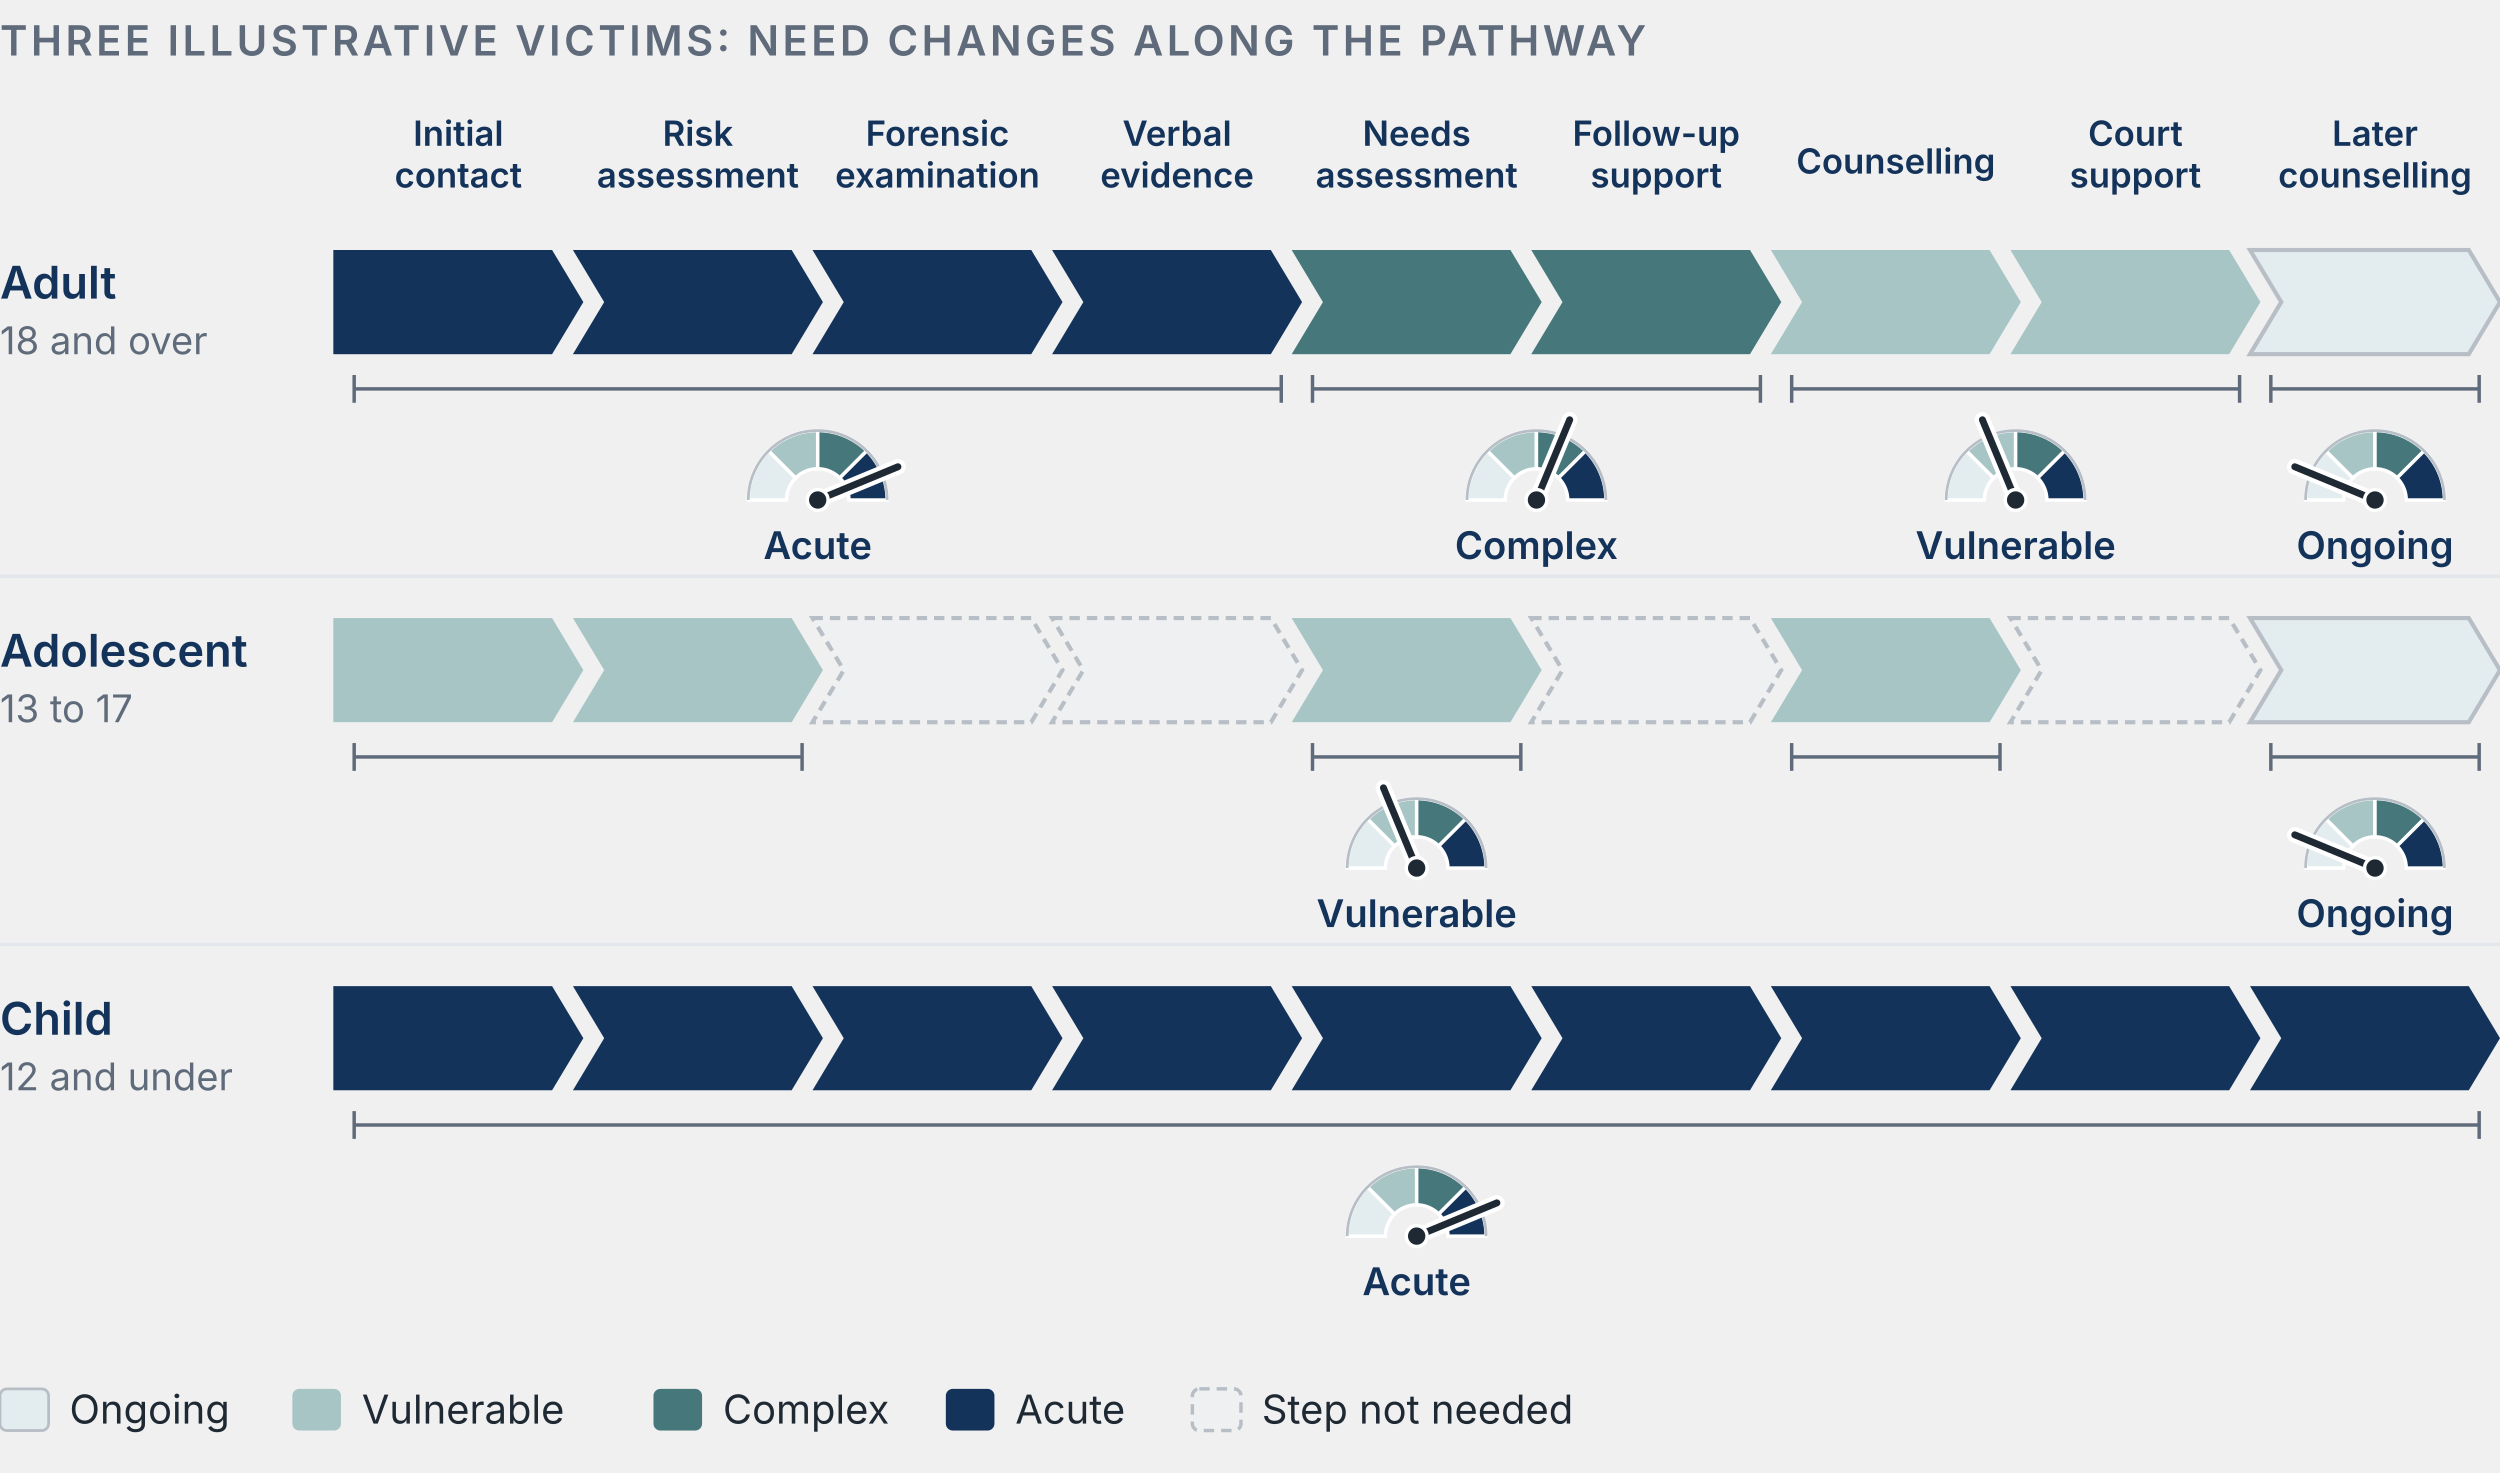
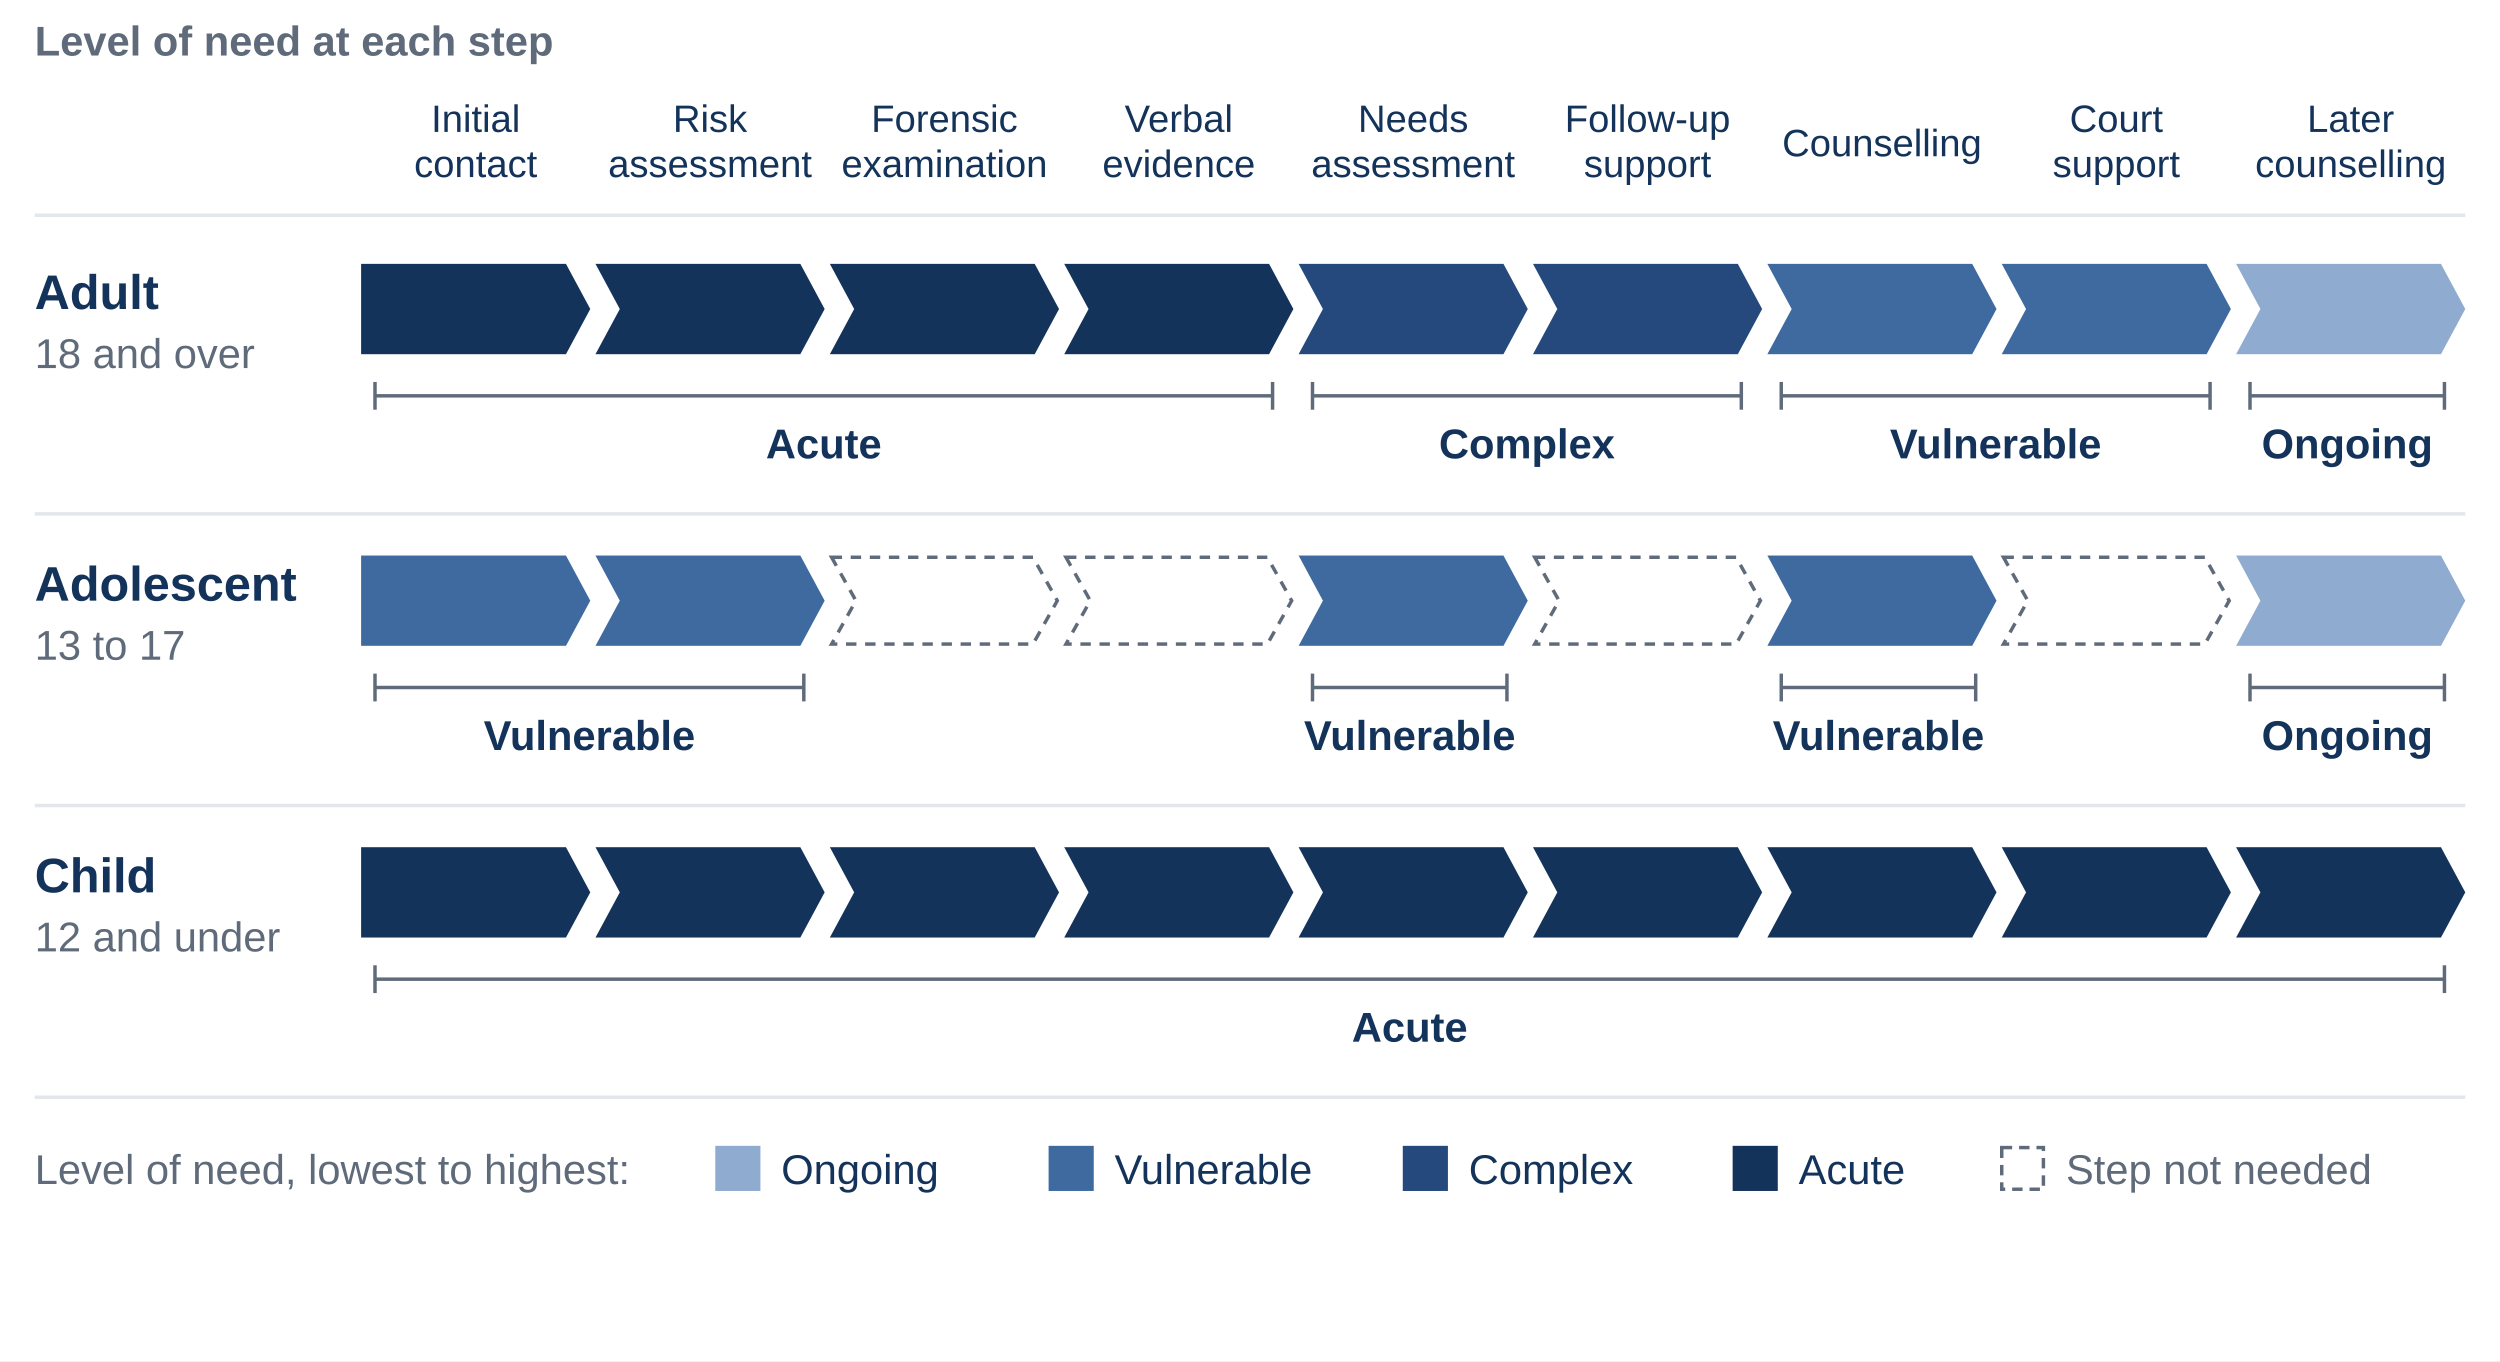
- <svg xmlns="http://www.w3.org/2000/svg" viewBox="0 0 720 424" font-family="Inter, -apple-system, Segoe UI, Roboto, sans-serif">
-   <defs>
-     <marker id="ar" markerWidth="8" markerHeight="8" refX="6" refY="4" orient="auto">
-       <path d="M0,0 L8,4 L0,8 z" fill="#5f6b7a" />
-     </marker>
-   </defs>
-   <text x="0" y="16" font-size="12" fill="#5f6b7a" font-weight="600" letter-spacing="1">THREE ILLUSTRATIVE VICTIMS: NEED CHANGES ALONG THE PATHWAY</text>
-   <text x="132" y="42" font-size="10" fill="#14335a" font-weight="600" text-anchor="middle">Initial</text>
-   <text x="132" y="54" font-size="10" fill="#14335a" font-weight="600" text-anchor="middle">contact</text>
-   <text x="201" y="42" font-size="10" fill="#14335a" font-weight="600" text-anchor="middle">Risk</text>
-   <text x="201" y="54" font-size="10" fill="#14335a" font-weight="600" text-anchor="middle">assessment</text>
-   <text x="270" y="42" font-size="10" fill="#14335a" font-weight="600" text-anchor="middle">Forensic</text>
-   <text x="270" y="54" font-size="10" fill="#14335a" font-weight="600" text-anchor="middle">examination</text>
-   <text x="339" y="42" font-size="10" fill="#14335a" font-weight="600" text-anchor="middle">Verbal</text>
-   <text x="339" y="54" font-size="10" fill="#14335a" font-weight="600" text-anchor="middle">evidence</text>
-   <text x="408" y="42" font-size="10" fill="#14335a" font-weight="600" text-anchor="middle">Needs</text>
-   <text x="408" y="54" font-size="10" fill="#14335a" font-weight="600" text-anchor="middle">assessment</text>
-   <text x="477" y="42" font-size="10" fill="#14335a" font-weight="600" text-anchor="middle">Follow-up</text>
-   <text x="477" y="54" font-size="10" fill="#14335a" font-weight="600" text-anchor="middle">support</text>
-   <text x="546" y="50" font-size="10" fill="#14335a" font-weight="600" text-anchor="middle">Counselling</text>
-   <text x="615" y="42" font-size="10" fill="#14335a" font-weight="600" text-anchor="middle">Court</text>
-   <text x="615" y="54" font-size="10" fill="#14335a" font-weight="600" text-anchor="middle">support</text>
-   <text x="684" y="42" font-size="10" fill="#14335a" font-weight="600" text-anchor="middle">Later</text>
-   <text x="684" y="54" font-size="10" fill="#14335a" font-weight="600" text-anchor="middle">counselling</text>
-   <text x="0" y="86" font-size="13" fill="#14335a" font-weight="600">Adult</text>
-   <text x="0" y="102" font-size="11" fill="#5f6b7a">18 and over</text>
-   <polygon points="96,72 159,72 168,87 159,102 96,102" fill="#14335a" />
-   <polygon points="165,72 228,72 237,87 228,102 165,102 174,87" fill="#14335a" />
-   <polygon points="234,72 297,72 306,87 297,102 234,102 243,87" fill="#14335a" />
-   <polygon points="303,72 366,72 375,87 366,102 303,102 312,87" fill="#14335a" />
-   <polygon points="372,72 435,72 444,87 435,102 372,102 381,87" fill="#46777a" />
-   <polygon points="441,72 504,72 513,87 504,102 441,102 450,87" fill="#46777a" />
-   <polygon points="510,72 573,72 582,87 573,102 510,102 519,87" fill="#a8c5c6" />
-   <polygon points="579,72 642,72 651,87 642,102 579,102 588,87" fill="#a8c5c6" />
-   <polygon points="648,72 711,72 720,87 711,102 648,102 657,87" fill="#e3ecee" stroke="#b8bec6" stroke-width="1.2" />
-   <line x1="102" y1="112" x2="369" y2="112" stroke="#5f6b7a" stroke-width="1" />
-   <line x1="102" y1="108" x2="102" y2="116" stroke="#5f6b7a" stroke-width="1" />
-   <line x1="369" y1="108" x2="369" y2="116" stroke="#5f6b7a" stroke-width="1" />
-   <line x1="378" y1="112" x2="507" y2="112" stroke="#5f6b7a" stroke-width="1" />
-   <line x1="378" y1="108" x2="378" y2="116" stroke="#5f6b7a" stroke-width="1" />
-   <line x1="507" y1="108" x2="507" y2="116" stroke="#5f6b7a" stroke-width="1" />
-   <line x1="516" y1="112" x2="645" y2="112" stroke="#5f6b7a" stroke-width="1" />
-   <line x1="516" y1="108" x2="516" y2="116" stroke="#5f6b7a" stroke-width="1" />
-   <line x1="645" y1="108" x2="645" y2="116" stroke="#5f6b7a" stroke-width="1" />
-   <line x1="654" y1="112" x2="714" y2="112" stroke="#5f6b7a" stroke-width="1" />
-   <line x1="654" y1="108" x2="654" y2="116" stroke="#5f6b7a" stroke-width="1" />
-   <line x1="714" y1="108" x2="714" y2="116" stroke="#5f6b7a" stroke-width="1" />
-   <path d="M215.50,144.00 A20,20 0 0 1 221.36,129.86 L229.14,137.64 A9,9 0 0 0 226.50,144.00 Z" fill="#e3ecee" stroke="#ffffff" stroke-width="1" />
-   <path d="M221.36,129.86 A20,20 0 0 1 235.50,124.00 L235.50,135.00 A9,9 0 0 0 229.14,137.64 Z" fill="#a8c5c6" stroke="#ffffff" stroke-width="1" />
-   <path d="M235.50,124.00 A20,20 0 0 1 249.64,129.86 L241.86,137.64 A9,9 0 0 0 235.50,135.00 Z" fill="#46777a" stroke="#ffffff" stroke-width="1" />
-   <path d="M249.64,129.86 A20,20 0 0 1 255.50,144.00 L244.50,144.00 A9,9 0 0 0 241.86,137.64 Z" fill="#14335a" stroke="#ffffff" stroke-width="1" />
-   <path d="M215.50,144.00 A20,20 0 0 1 255.50,144.00" fill="none" stroke="#b8bec6" stroke-width="0.8" />
-   <line x1="235.5" y1="144" x2="258.60" y2="134.43" stroke="#ffffff" stroke-width="4.5" stroke-linecap="round" />
-   <line x1="235.5" y1="144" x2="258.60" y2="134.43" stroke="#1f2933" stroke-width="2" stroke-linecap="round" />
-   <circle cx="235.5" cy="144" r="3" fill="#1f2933" stroke="#ffffff" stroke-width="1" />
-   <text x="235.5" y="161" font-size="11" fill="#14335a" font-weight="600" text-anchor="middle">Acute</text>
-   <path d="M422.50,144.00 A20,20 0 0 1 428.36,129.86 L436.14,137.64 A9,9 0 0 0 433.50,144.00 Z" fill="#e3ecee" stroke="#ffffff" stroke-width="1" />
-   <path d="M428.36,129.86 A20,20 0 0 1 442.50,124.00 L442.50,135.00 A9,9 0 0 0 436.14,137.64 Z" fill="#a8c5c6" stroke="#ffffff" stroke-width="1" />
-   <path d="M442.50,124.00 A20,20 0 0 1 456.64,129.86 L448.86,137.64 A9,9 0 0 0 442.50,135.00 Z" fill="#46777a" stroke="#ffffff" stroke-width="1" />
-   <path d="M456.64,129.86 A20,20 0 0 1 462.50,144.00 L451.50,144.00 A9,9 0 0 0 448.86,137.64 Z" fill="#14335a" stroke="#ffffff" stroke-width="1" />
-   <path d="M422.50,144.00 A20,20 0 0 1 462.50,144.00" fill="none" stroke="#b8bec6" stroke-width="0.8" />
-   <line x1="442.5" y1="144" x2="452.07" y2="120.90" stroke="#ffffff" stroke-width="4.5" stroke-linecap="round" />
-   <line x1="442.5" y1="144" x2="452.07" y2="120.90" stroke="#1f2933" stroke-width="2" stroke-linecap="round" />
-   <circle cx="442.5" cy="144" r="3" fill="#1f2933" stroke="#ffffff" stroke-width="1" />
-   <text x="442.5" y="161" font-size="11" fill="#14335a" font-weight="600" text-anchor="middle">Complex</text>
-   <path d="M560.50,144.00 A20,20 0 0 1 566.36,129.86 L574.14,137.64 A9,9 0 0 0 571.50,144.00 Z" fill="#e3ecee" stroke="#ffffff" stroke-width="1" />
-   <path d="M566.36,129.86 A20,20 0 0 1 580.50,124.00 L580.50,135.00 A9,9 0 0 0 574.14,137.64 Z" fill="#a8c5c6" stroke="#ffffff" stroke-width="1" />
-   <path d="M580.50,124.00 A20,20 0 0 1 594.64,129.86 L586.86,137.64 A9,9 0 0 0 580.50,135.00 Z" fill="#46777a" stroke="#ffffff" stroke-width="1" />
-   <path d="M594.64,129.86 A20,20 0 0 1 600.50,144.00 L589.50,144.00 A9,9 0 0 0 586.86,137.64 Z" fill="#14335a" stroke="#ffffff" stroke-width="1" />
-   <path d="M560.50,144.00 A20,20 0 0 1 600.50,144.00" fill="none" stroke="#b8bec6" stroke-width="0.8" />
-   <line x1="580.5" y1="144" x2="570.93" y2="120.90" stroke="#ffffff" stroke-width="4.5" stroke-linecap="round" />
-   <line x1="580.5" y1="144" x2="570.93" y2="120.90" stroke="#1f2933" stroke-width="2" stroke-linecap="round" />
-   <circle cx="580.5" cy="144" r="3" fill="#1f2933" stroke="#ffffff" stroke-width="1" />
-   <text x="580.5" y="161" font-size="11" fill="#14335a" font-weight="600" text-anchor="middle">Vulnerable</text>
-   <path d="M664.00,144.00 A20,20 0 0 1 669.86,129.86 L677.64,137.64 A9,9 0 0 0 675.00,144.00 Z" fill="#e3ecee" stroke="#ffffff" stroke-width="1" />
-   <path d="M669.86,129.86 A20,20 0 0 1 684.00,124.00 L684.00,135.00 A9,9 0 0 0 677.64,137.64 Z" fill="#a8c5c6" stroke="#ffffff" stroke-width="1" />
-   <path d="M684.00,124.00 A20,20 0 0 1 698.14,129.86 L690.36,137.64 A9,9 0 0 0 684.00,135.00 Z" fill="#46777a" stroke="#ffffff" stroke-width="1" />
-   <path d="M698.14,129.86 A20,20 0 0 1 704.00,144.00 L693.00,144.00 A9,9 0 0 0 690.36,137.64 Z" fill="#14335a" stroke="#ffffff" stroke-width="1" />
-   <path d="M664.00,144.00 A20,20 0 0 1 704.00,144.00" fill="none" stroke="#b8bec6" stroke-width="0.8" />
-   <line x1="684" y1="144" x2="660.90" y2="134.43" stroke="#ffffff" stroke-width="4.5" stroke-linecap="round" />
-   <line x1="684" y1="144" x2="660.90" y2="134.43" stroke="#1f2933" stroke-width="2" stroke-linecap="round" />
-   <circle cx="684" cy="144" r="3" fill="#1f2933" stroke="#ffffff" stroke-width="1" />
-   <text x="684" y="161" font-size="11" fill="#14335a" font-weight="600" text-anchor="middle">Ongoing</text>
-   <line x1="0" y1="166" x2="720" y2="166" stroke="#e3e6ea" stroke-width="1" />
-   <text x="0" y="192" font-size="13" fill="#14335a" font-weight="600">Adolescent</text>
-   <text x="0" y="208" font-size="11" fill="#5f6b7a">13 to 17</text>
-   <polygon points="96,178 159,178 168,193 159,208 96,208" fill="#a8c5c6" />
-   <polygon points="165,178 228,178 237,193 228,208 165,208 174,193" fill="#a8c5c6" />
-   <polygon points="234,178 297,178 306,193 297,208 234,208 243,193" fill="#eef0f2" stroke="#b8bec6" stroke-width="1.2" stroke-dasharray="3 2" />
-   <polygon points="303,178 366,178 375,193 366,208 303,208 312,193" fill="#eef0f2" stroke="#b8bec6" stroke-width="1.2" stroke-dasharray="3 2" />
-   <polygon points="372,178 435,178 444,193 435,208 372,208 381,193" fill="#a8c5c6" />
-   <polygon points="441,178 504,178 513,193 504,208 441,208 450,193" fill="#eef0f2" stroke="#b8bec6" stroke-width="1.2" stroke-dasharray="3 2" />
-   <polygon points="510,178 573,178 582,193 573,208 510,208 519,193" fill="#a8c5c6" />
-   <polygon points="579,178 642,178 651,193 642,208 579,208 588,193" fill="#eef0f2" stroke="#b8bec6" stroke-width="1.2" stroke-dasharray="3 2" />
-   <polygon points="648,178 711,178 720,193 711,208 648,208 657,193" fill="#e3ecee" stroke="#b8bec6" stroke-width="1.2" />
-   <line x1="102" y1="218" x2="231" y2="218" stroke="#5f6b7a" stroke-width="1" />
-   <line x1="102" y1="214" x2="102" y2="222" stroke="#5f6b7a" stroke-width="1" />
-   <line x1="231" y1="214" x2="231" y2="222" stroke="#5f6b7a" stroke-width="1" />
-   <line x1="378" y1="218" x2="438" y2="218" stroke="#5f6b7a" stroke-width="1" />
-   <line x1="378" y1="214" x2="378" y2="222" stroke="#5f6b7a" stroke-width="1" />
-   <line x1="438" y1="214" x2="438" y2="222" stroke="#5f6b7a" stroke-width="1" />
-   <line x1="516" y1="218" x2="576" y2="218" stroke="#5f6b7a" stroke-width="1" />
-   <line x1="516" y1="214" x2="516" y2="222" stroke="#5f6b7a" stroke-width="1" />
-   <line x1="576" y1="214" x2="576" y2="222" stroke="#5f6b7a" stroke-width="1" />
-   <line x1="654" y1="218" x2="714" y2="218" stroke="#5f6b7a" stroke-width="1" />
-   <line x1="654" y1="214" x2="654" y2="222" stroke="#5f6b7a" stroke-width="1" />
-   <line x1="714" y1="214" x2="714" y2="222" stroke="#5f6b7a" stroke-width="1" />
-   <path d="M388.00,250.00 A20,20 0 0 1 393.86,235.86 L401.64,243.64 A9,9 0 0 0 399.00,250.00 Z" fill="#e3ecee" stroke="#ffffff" stroke-width="1" />
-   <path d="M393.86,235.86 A20,20 0 0 1 408.00,230.00 L408.00,241.00 A9,9 0 0 0 401.64,243.64 Z" fill="#a8c5c6" stroke="#ffffff" stroke-width="1" />
-   <path d="M408.00,230.00 A20,20 0 0 1 422.14,235.86 L414.36,243.64 A9,9 0 0 0 408.00,241.00 Z" fill="#46777a" stroke="#ffffff" stroke-width="1" />
-   <path d="M422.14,235.86 A20,20 0 0 1 428.00,250.00 L417.00,250.00 A9,9 0 0 0 414.36,243.64 Z" fill="#14335a" stroke="#ffffff" stroke-width="1" />
-   <path d="M388.00,250.00 A20,20 0 0 1 428.00,250.00" fill="none" stroke="#b8bec6" stroke-width="0.8" />
-   <line x1="408" y1="250" x2="398.43" y2="226.90" stroke="#ffffff" stroke-width="4.5" stroke-linecap="round" />
-   <line x1="408" y1="250" x2="398.43" y2="226.90" stroke="#1f2933" stroke-width="2" stroke-linecap="round" />
-   <circle cx="408" cy="250" r="3" fill="#1f2933" stroke="#ffffff" stroke-width="1" />
-   <text x="408" y="267" font-size="11" fill="#14335a" font-weight="600" text-anchor="middle">Vulnerable</text>
-   <path d="M664.00,250.00 A20,20 0 0 1 669.86,235.86 L677.64,243.64 A9,9 0 0 0 675.00,250.00 Z" fill="#e3ecee" stroke="#ffffff" stroke-width="1" />
-   <path d="M669.86,235.86 A20,20 0 0 1 684.00,230.00 L684.00,241.00 A9,9 0 0 0 677.64,243.64 Z" fill="#a8c5c6" stroke="#ffffff" stroke-width="1" />
-   <path d="M684.00,230.00 A20,20 0 0 1 698.14,235.86 L690.36,243.64 A9,9 0 0 0 684.00,241.00 Z" fill="#46777a" stroke="#ffffff" stroke-width="1" />
-   <path d="M698.14,235.86 A20,20 0 0 1 704.00,250.00 L693.00,250.00 A9,9 0 0 0 690.36,243.64 Z" fill="#14335a" stroke="#ffffff" stroke-width="1" />
-   <path d="M664.00,250.00 A20,20 0 0 1 704.00,250.00" fill="none" stroke="#b8bec6" stroke-width="0.8" />
-   <line x1="684" y1="250" x2="660.90" y2="240.43" stroke="#ffffff" stroke-width="4.5" stroke-linecap="round" />
-   <line x1="684" y1="250" x2="660.90" y2="240.43" stroke="#1f2933" stroke-width="2" stroke-linecap="round" />
-   <circle cx="684" cy="250" r="3" fill="#1f2933" stroke="#ffffff" stroke-width="1" />
-   <text x="684" y="267" font-size="11" fill="#14335a" font-weight="600" text-anchor="middle">Ongoing</text>
-   <line x1="0" y1="272" x2="720" y2="272" stroke="#e3e6ea" stroke-width="1" />
-   <text x="0" y="298" font-size="13" fill="#14335a" font-weight="600">Child</text>
-   <text x="0" y="314" font-size="11" fill="#5f6b7a">12 and under</text>
-   <polygon points="96,284 159,284 168,299 159,314 96,314" fill="#14335a" />
-   <polygon points="165,284 228,284 237,299 228,314 165,314 174,299" fill="#14335a" />
-   <polygon points="234,284 297,284 306,299 297,314 234,314 243,299" fill="#14335a" />
-   <polygon points="303,284 366,284 375,299 366,314 303,314 312,299" fill="#14335a" />
-   <polygon points="372,284 435,284 444,299 435,314 372,314 381,299" fill="#14335a" />
-   <polygon points="441,284 504,284 513,299 504,314 441,314 450,299" fill="#14335a" />
-   <polygon points="510,284 573,284 582,299 573,314 510,314 519,299" fill="#14335a" />
-   <polygon points="579,284 642,284 651,299 642,314 579,314 588,299" fill="#14335a" />
-   <polygon points="648,284 711,284 720,299 711,314 648,314 657,299" fill="#14335a" />
-   <line x1="102" y1="324" x2="714" y2="324" stroke="#5f6b7a" stroke-width="1" />
-   <line x1="102" y1="320" x2="102" y2="328" stroke="#5f6b7a" stroke-width="1" />
-   <line x1="714" y1="320" x2="714" y2="328" stroke="#5f6b7a" stroke-width="1" />
-   <path d="M388.00,356.00 A20,20 0 0 1 393.86,341.86 L401.64,349.64 A9,9 0 0 0 399.00,356.00 Z" fill="#e3ecee" stroke="#ffffff" stroke-width="1" />
-   <path d="M393.86,341.86 A20,20 0 0 1 408.00,336.00 L408.00,347.00 A9,9 0 0 0 401.64,349.64 Z" fill="#a8c5c6" stroke="#ffffff" stroke-width="1" />
-   <path d="M408.00,336.00 A20,20 0 0 1 422.14,341.86 L414.36,349.64 A9,9 0 0 0 408.00,347.00 Z" fill="#46777a" stroke="#ffffff" stroke-width="1" />
-   <path d="M422.14,341.86 A20,20 0 0 1 428.00,356.00 L417.00,356.00 A9,9 0 0 0 414.36,349.64 Z" fill="#14335a" stroke="#ffffff" stroke-width="1" />
-   <path d="M388.00,356.00 A20,20 0 0 1 428.00,356.00" fill="none" stroke="#b8bec6" stroke-width="0.8" />
-   <line x1="408" y1="356" x2="431.10" y2="346.43" stroke="#ffffff" stroke-width="4.5" stroke-linecap="round" />
-   <line x1="408" y1="356" x2="431.10" y2="346.43" stroke="#1f2933" stroke-width="2" stroke-linecap="round" />
-   <circle cx="408" cy="356" r="3" fill="#1f2933" stroke="#ffffff" stroke-width="1" />
-   <text x="408" y="373" font-size="11" fill="#14335a" font-weight="600" text-anchor="middle">Acute</text>
-   <rect x="0" y="400" width="14" height="12" fill="#e3ecee" rx="2" stroke="#b8bec6" stroke-width="0.8" />
-   <text x="20" y="410" font-size="11.5" fill="#1f2933">Ongoing</text>
-   <rect x="84.2" y="400" width="14" height="12" fill="#a8c5c6" rx="2" />
-   <text x="104.2" y="410" font-size="11.5" fill="#1f2933">Vulnerable</text>
-   <rect x="188.2" y="400" width="14" height="12" fill="#46777a" rx="2" />
-   <text x="208.2" y="410" font-size="11.5" fill="#1f2933">Complex</text>
-   <rect x="272.4" y="400" width="14" height="12" fill="#14335a" rx="2" />
-   <text x="292.4" y="410" font-size="11.5" fill="#1f2933">Acute</text>
-   <rect x="343.4" y="400" width="14" height="12" fill="#eef0f2" rx="2" stroke="#b8bec6" stroke-width="1" stroke-dasharray="3 2" />
-   <text x="363.4" y="410" font-size="11.5" fill="#1f2933">Step not needed</text>
+ <svg xmlns="http://www.w3.org/2000/svg" viewBox="0 0 720 392" width="720" height="392" role="img" aria-label="Three illustrative victims and their level of need at each of nine steps, from initial contact to later counselling. An adult is acute from initial contact to verbal evidence, complex for needs assessment and follow-up support, vulnerable for counselling and court support, and ongoing for later counselling. An adolescent is vulnerable at initial contact, risk assessment, needs assessment and counselling, does not need the other steps, and is ongoing for later counselling. A child is acute at every step." font-family="Arial, Helvetica, sans-serif">
+   <rect width="720" height="392" fill="#ffffff" />
+   <text x="10" y="16" font-size="12" font-weight="bold" fill="#5f6b7a">Level of need at each step</text>
+   <text x="137" y="38" font-size="11" text-anchor="middle" fill="#14335a">Initial</text>
+   <text x="137" y="51" font-size="11" text-anchor="middle" fill="#14335a">contact</text>
+   <text x="204.5" y="38" font-size="11" text-anchor="middle" fill="#14335a">Risk</text>
+   <text x="204.5" y="51" font-size="11" text-anchor="middle" fill="#14335a">assessment</text>
+   <text x="272" y="38" font-size="11" text-anchor="middle" fill="#14335a">Forensic</text>
+   <text x="272" y="51" font-size="11" text-anchor="middle" fill="#14335a">examination</text>
+   <text x="339.5" y="38" font-size="11" text-anchor="middle" fill="#14335a">Verbal</text>
+   <text x="339.5" y="51" font-size="11" text-anchor="middle" fill="#14335a">evidence</text>
+   <text x="407" y="38" font-size="11" text-anchor="middle" fill="#14335a">Needs</text>
+   <text x="407" y="51" font-size="11" text-anchor="middle" fill="#14335a">assessment</text>
+   <text x="474.5" y="38" font-size="11" text-anchor="middle" fill="#14335a">Follow-up</text>
+   <text x="474.5" y="51" font-size="11" text-anchor="middle" fill="#14335a">support</text>
+   <text x="542" y="45" font-size="11" text-anchor="middle" fill="#14335a">Counselling</text>
+   <text x="609.5" y="38" font-size="11" text-anchor="middle" fill="#14335a">Court</text>
+   <text x="609.5" y="51" font-size="11" text-anchor="middle" fill="#14335a">support</text>
+   <text x="677" y="38" font-size="11" text-anchor="middle" fill="#14335a">Later</text>
+   <text x="677" y="51" font-size="11" text-anchor="middle" fill="#14335a">counselling</text>
+   <line x1="10" y1="62" x2="710" y2="62" stroke="#e3e6ea" stroke-width="1" />
+   <text x="10" y="89" font-size="14" font-weight="bold" fill="#14335a">Adult</text>
+   <text x="10" y="106" font-size="12" fill="#5f6b7a">18 and over</text>
+   <polygon points="104,76 163,76 170,89 163,102 104,102 104,89" fill="#14335a" />
+   <polygon points="171.5,76 230.5,76 237.5,89 230.5,102 171.5,102 178.5,89" fill="#14335a" />
+   <polygon points="239,76 298,76 305,89 298,102 239,102 246,89" fill="#14335a" />
+   <polygon points="306.5,76 365.5,76 372.5,89 365.5,102 306.5,102 313.5,89" fill="#14335a" />
+   <polygon points="374,76 433,76 440,89 433,102 374,102 381,89" fill="#25497c" />
+   <polygon points="441.5,76 500.5,76 507.5,89 500.5,102 441.5,102 448.5,89" fill="#25497c" />
+   <polygon points="509,76 568,76 575,89 568,102 509,102 516,89" fill="#3e6aa0" />
+   <polygon points="576.5,76 635.5,76 642.5,89 635.5,102 576.5,102 583.5,89" fill="#3e6aa0" />
+   <polygon points="644,76 703,76 710,89 703,102 644,102 651,89" fill="#8fabcf" />
+   <line x1="108" y1="114" x2="366.5" y2="114" stroke="#5f6b7a" stroke-width="1" />
+   <line x1="108" y1="110" x2="108" y2="118" stroke="#5f6b7a" stroke-width="1" />
+   <line x1="366.5" y1="110" x2="366.5" y2="118" stroke="#5f6b7a" stroke-width="1" />
+   <text x="237.25" y="132" font-size="12" text-anchor="middle" font-weight="bold" fill="#14335a">Acute</text>
+   <line x1="378" y1="114" x2="501.5" y2="114" stroke="#5f6b7a" stroke-width="1" />
+   <line x1="378" y1="110" x2="378" y2="118" stroke="#5f6b7a" stroke-width="1" />
+   <line x1="501.5" y1="110" x2="501.5" y2="118" stroke="#5f6b7a" stroke-width="1" />
+   <text x="439.75" y="132" font-size="12" text-anchor="middle" font-weight="bold" fill="#14335a">Complex</text>
+   <line x1="513" y1="114" x2="636.5" y2="114" stroke="#5f6b7a" stroke-width="1" />
+   <line x1="513" y1="110" x2="513" y2="118" stroke="#5f6b7a" stroke-width="1" />
+   <line x1="636.5" y1="110" x2="636.5" y2="118" stroke="#5f6b7a" stroke-width="1" />
+   <text x="574.75" y="132" font-size="12" text-anchor="middle" font-weight="bold" fill="#14335a">Vulnerable</text>
+   <line x1="648" y1="114" x2="704" y2="114" stroke="#5f6b7a" stroke-width="1" />
+   <line x1="648" y1="110" x2="648" y2="118" stroke="#5f6b7a" stroke-width="1" />
+   <line x1="704" y1="110" x2="704" y2="118" stroke="#5f6b7a" stroke-width="1" />
+   <text x="676" y="132" font-size="12" text-anchor="middle" font-weight="bold" fill="#14335a">Ongoing</text>
+   <line x1="10" y1="148" x2="710" y2="148" stroke="#e3e6ea" stroke-width="1" />
+   <text x="10" y="173" font-size="14" font-weight="bold" fill="#14335a">Adolescent</text>
+   <text x="10" y="190" font-size="12" fill="#5f6b7a">13 to 17</text>
+   <polygon points="104,160 163,160 170,173 163,186 104,186 104,173" fill="#3e6aa0" />
+   <polygon points="171.5,160 230.5,160 237.5,173 230.5,186 171.5,186 178.5,173" fill="#3e6aa0" />
+   <polygon points="239.5,160.5 297.5,160.5 304.5,173 297.5,185.5 239.5,185.5 246.5,173" fill="#ffffff" stroke="#5f6b7a" stroke-width="1" stroke-dasharray="3 2.5" />
+   <polygon points="307,160.5 365,160.5 372,173 365,185.5 307,185.5 314,173" fill="#ffffff" stroke="#5f6b7a" stroke-width="1" stroke-dasharray="3 2.5" />
+   <polygon points="374,160 433,160 440,173 433,186 374,186 381,173" fill="#3e6aa0" />
+   <polygon points="442,160.5 500,160.5 507,173 500,185.5 442,185.5 449,173" fill="#ffffff" stroke="#5f6b7a" stroke-width="1" stroke-dasharray="3 2.5" />
+   <polygon points="509,160 568,160 575,173 568,186 509,186 516,173" fill="#3e6aa0" />
+   <polygon points="577,160.5 635,160.5 642,173 635,185.5 577,185.5 584,173" fill="#ffffff" stroke="#5f6b7a" stroke-width="1" stroke-dasharray="3 2.5" />
+   <polygon points="644,160 703,160 710,173 703,186 644,186 651,173" fill="#8fabcf" />
+   <line x1="108" y1="198" x2="231.5" y2="198" stroke="#5f6b7a" stroke-width="1" />
+   <line x1="108" y1="194" x2="108" y2="202" stroke="#5f6b7a" stroke-width="1" />
+   <line x1="231.5" y1="194" x2="231.5" y2="202" stroke="#5f6b7a" stroke-width="1" />
+   <text x="169.75" y="216" font-size="12" text-anchor="middle" font-weight="bold" fill="#14335a">Vulnerable</text>
+   <line x1="378" y1="198" x2="434" y2="198" stroke="#5f6b7a" stroke-width="1" />
+   <line x1="378" y1="194" x2="378" y2="202" stroke="#5f6b7a" stroke-width="1" />
+   <line x1="434" y1="194" x2="434" y2="202" stroke="#5f6b7a" stroke-width="1" />
+   <text x="406" y="216" font-size="12" text-anchor="middle" font-weight="bold" fill="#14335a">Vulnerable</text>
+   <line x1="513" y1="198" x2="569" y2="198" stroke="#5f6b7a" stroke-width="1" />
+   <line x1="513" y1="194" x2="513" y2="202" stroke="#5f6b7a" stroke-width="1" />
+   <line x1="569" y1="194" x2="569" y2="202" stroke="#5f6b7a" stroke-width="1" />
+   <text x="541" y="216" font-size="12" text-anchor="middle" font-weight="bold" fill="#14335a">Vulnerable</text>
+   <line x1="648" y1="198" x2="704" y2="198" stroke="#5f6b7a" stroke-width="1" />
+   <line x1="648" y1="194" x2="648" y2="202" stroke="#5f6b7a" stroke-width="1" />
+   <line x1="704" y1="194" x2="704" y2="202" stroke="#5f6b7a" stroke-width="1" />
+   <text x="676" y="216" font-size="12" text-anchor="middle" font-weight="bold" fill="#14335a">Ongoing</text>
+   <line x1="10" y1="232" x2="710" y2="232" stroke="#e3e6ea" stroke-width="1" />
+   <text x="10" y="257" font-size="14" font-weight="bold" fill="#14335a">Child</text>
+   <text x="10" y="274" font-size="12" fill="#5f6b7a">12 and under</text>
+   <polygon points="104,244 163,244 170,257 163,270 104,270 104,257" fill="#14335a" />
+   <polygon points="171.5,244 230.5,244 237.5,257 230.5,270 171.5,270 178.5,257" fill="#14335a" />
+   <polygon points="239,244 298,244 305,257 298,270 239,270 246,257" fill="#14335a" />
+   <polygon points="306.5,244 365.5,244 372.5,257 365.5,270 306.5,270 313.5,257" fill="#14335a" />
+   <polygon points="374,244 433,244 440,257 433,270 374,270 381,257" fill="#14335a" />
+   <polygon points="441.5,244 500.5,244 507.5,257 500.5,270 441.5,270 448.5,257" fill="#14335a" />
+   <polygon points="509,244 568,244 575,257 568,270 509,270 516,257" fill="#14335a" />
+   <polygon points="576.5,244 635.5,244 642.5,257 635.5,270 576.5,270 583.5,257" fill="#14335a" />
+   <polygon points="644,244 703,244 710,257 703,270 644,270 651,257" fill="#14335a" />
+   <line x1="108" y1="282" x2="704" y2="282" stroke="#5f6b7a" stroke-width="1" />
+   <line x1="108" y1="278" x2="108" y2="286" stroke="#5f6b7a" stroke-width="1" />
+   <line x1="704" y1="278" x2="704" y2="286" stroke="#5f6b7a" stroke-width="1" />
+   <text x="406" y="300" font-size="12" text-anchor="middle" font-weight="bold" fill="#14335a">Acute</text>
+   <line x1="10" y1="316" x2="710" y2="316" stroke="#e3e6ea" stroke-width="1" />
+   <text x="10" y="341" font-size="12" fill="#5f6b7a">Level of need, lowest to highest:</text>
+   <rect x="206" y="330" width="13" height="13" fill="#8fabcf" />
+   <text x="225" y="341" font-size="12" fill="#14335a">Ongoing</text>
+   <rect x="302" y="330" width="13" height="13" fill="#3e6aa0" />
+   <text x="321" y="341" font-size="12" fill="#14335a">Vulnerable</text>
+   <rect x="404" y="330" width="13" height="13" fill="#25497c" />
+   <text x="423" y="341" font-size="12" fill="#14335a">Complex</text>
+   <rect x="499" y="330" width="13" height="13" fill="#14335a" />
+   <text x="518" y="341" font-size="12" fill="#14335a">Acute</text>
+   <rect x="576.5" y="330.5" width="12" height="12" fill="#ffffff" stroke="#5f6b7a" stroke-width="1" stroke-dasharray="3 2" />
+   <text x="595" y="341" font-size="12" fill="#5f6b7a">Step not needed</text>
</svg>
